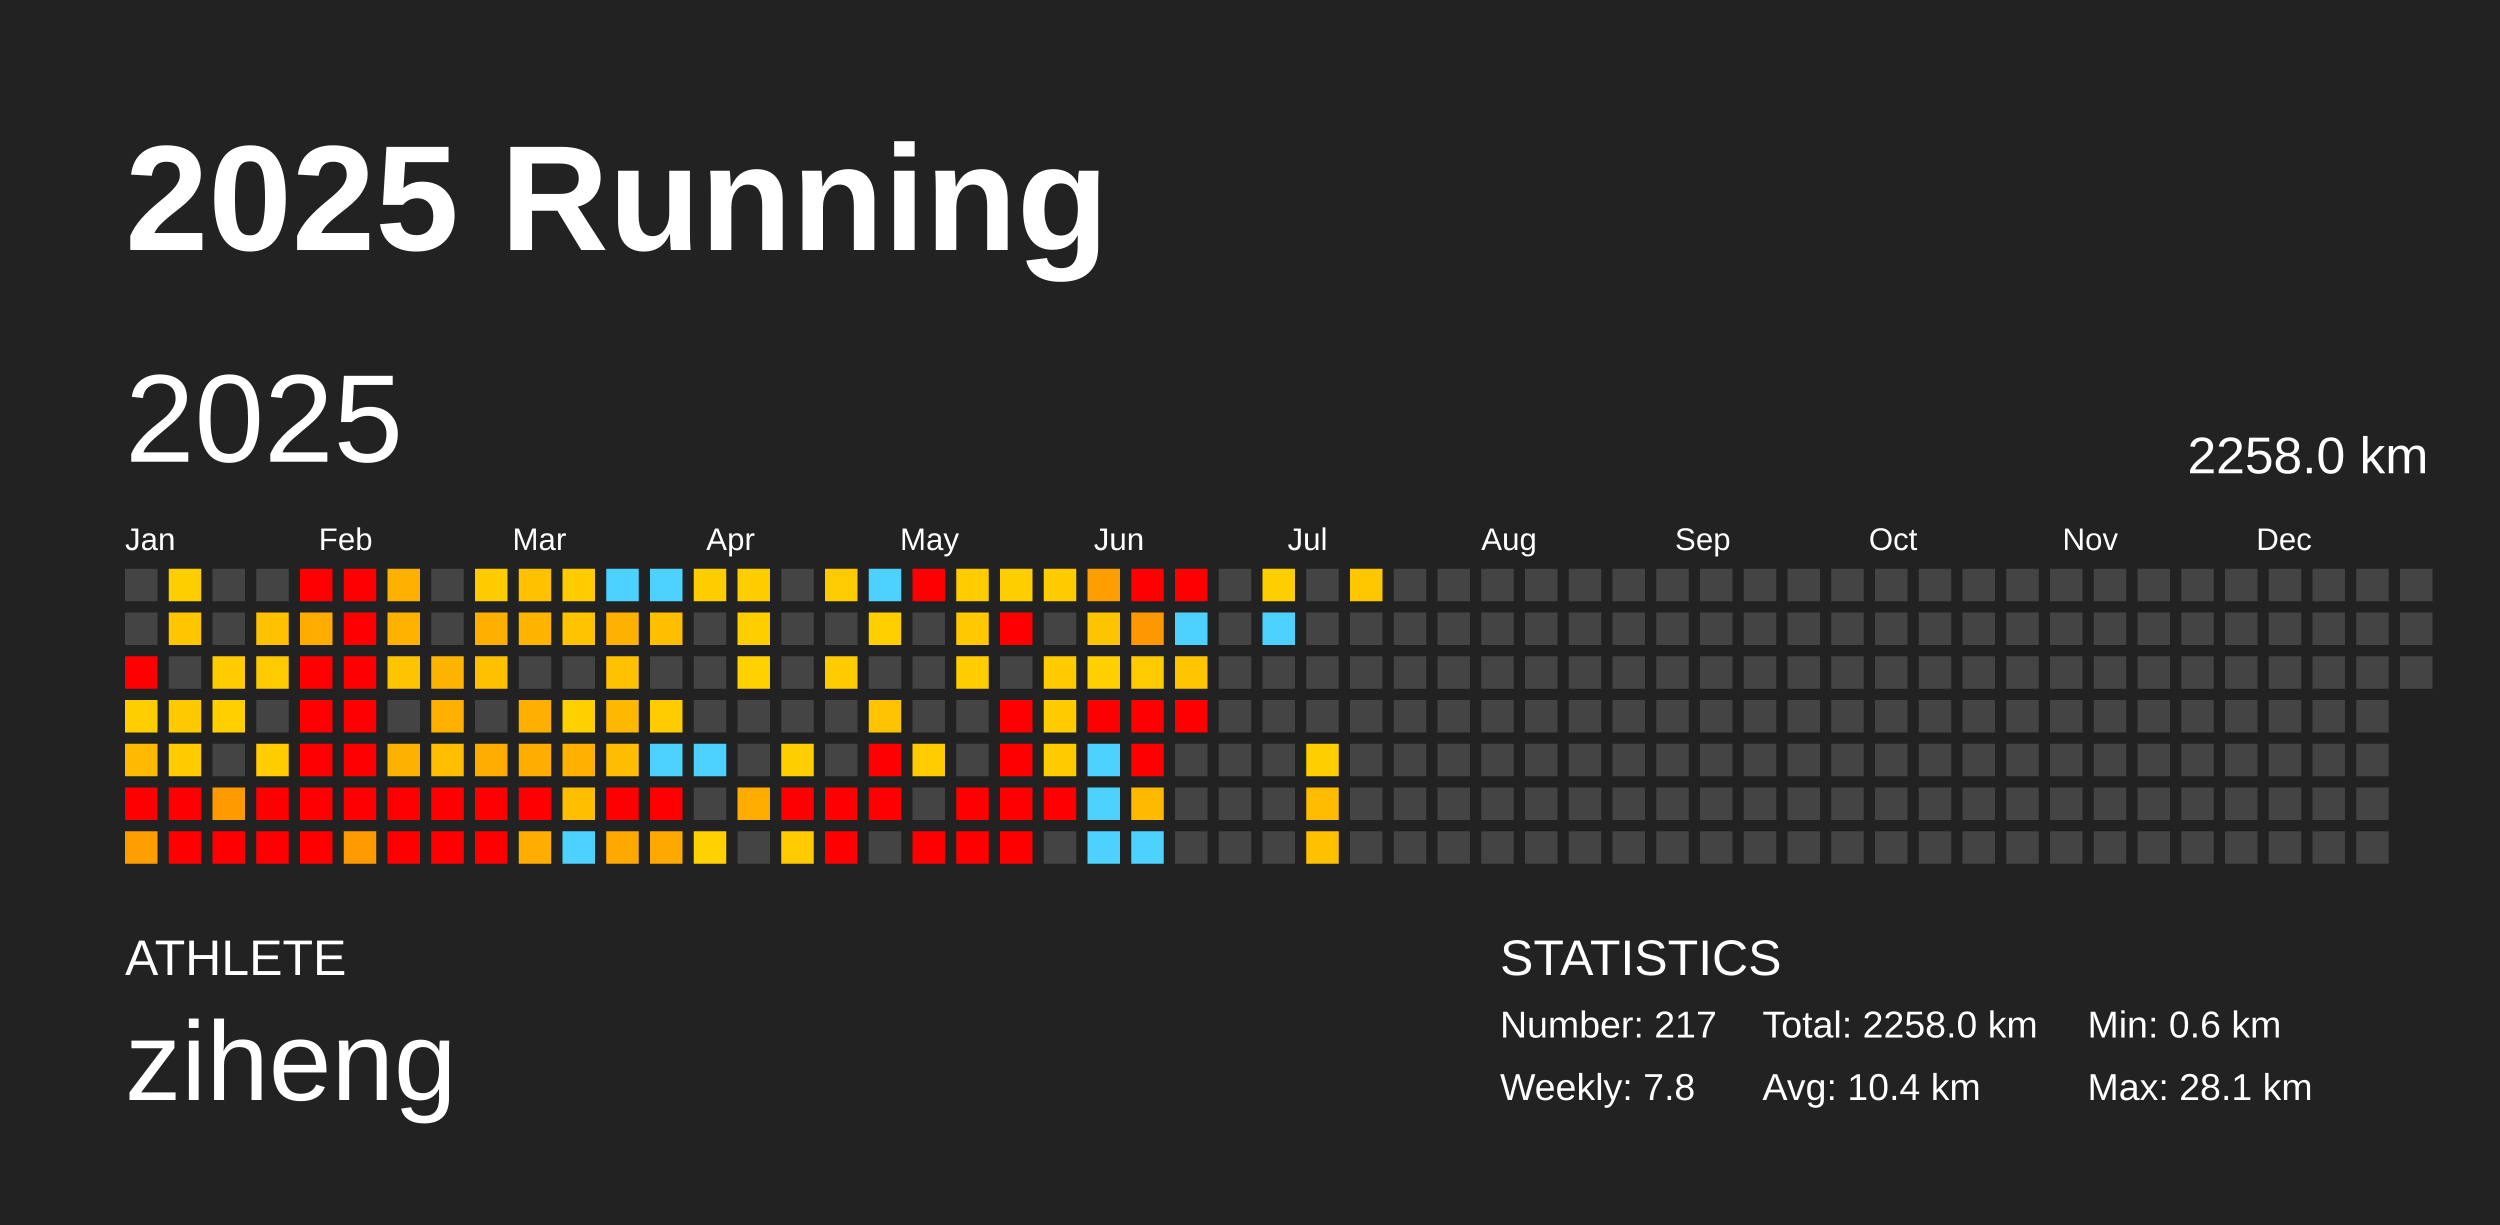
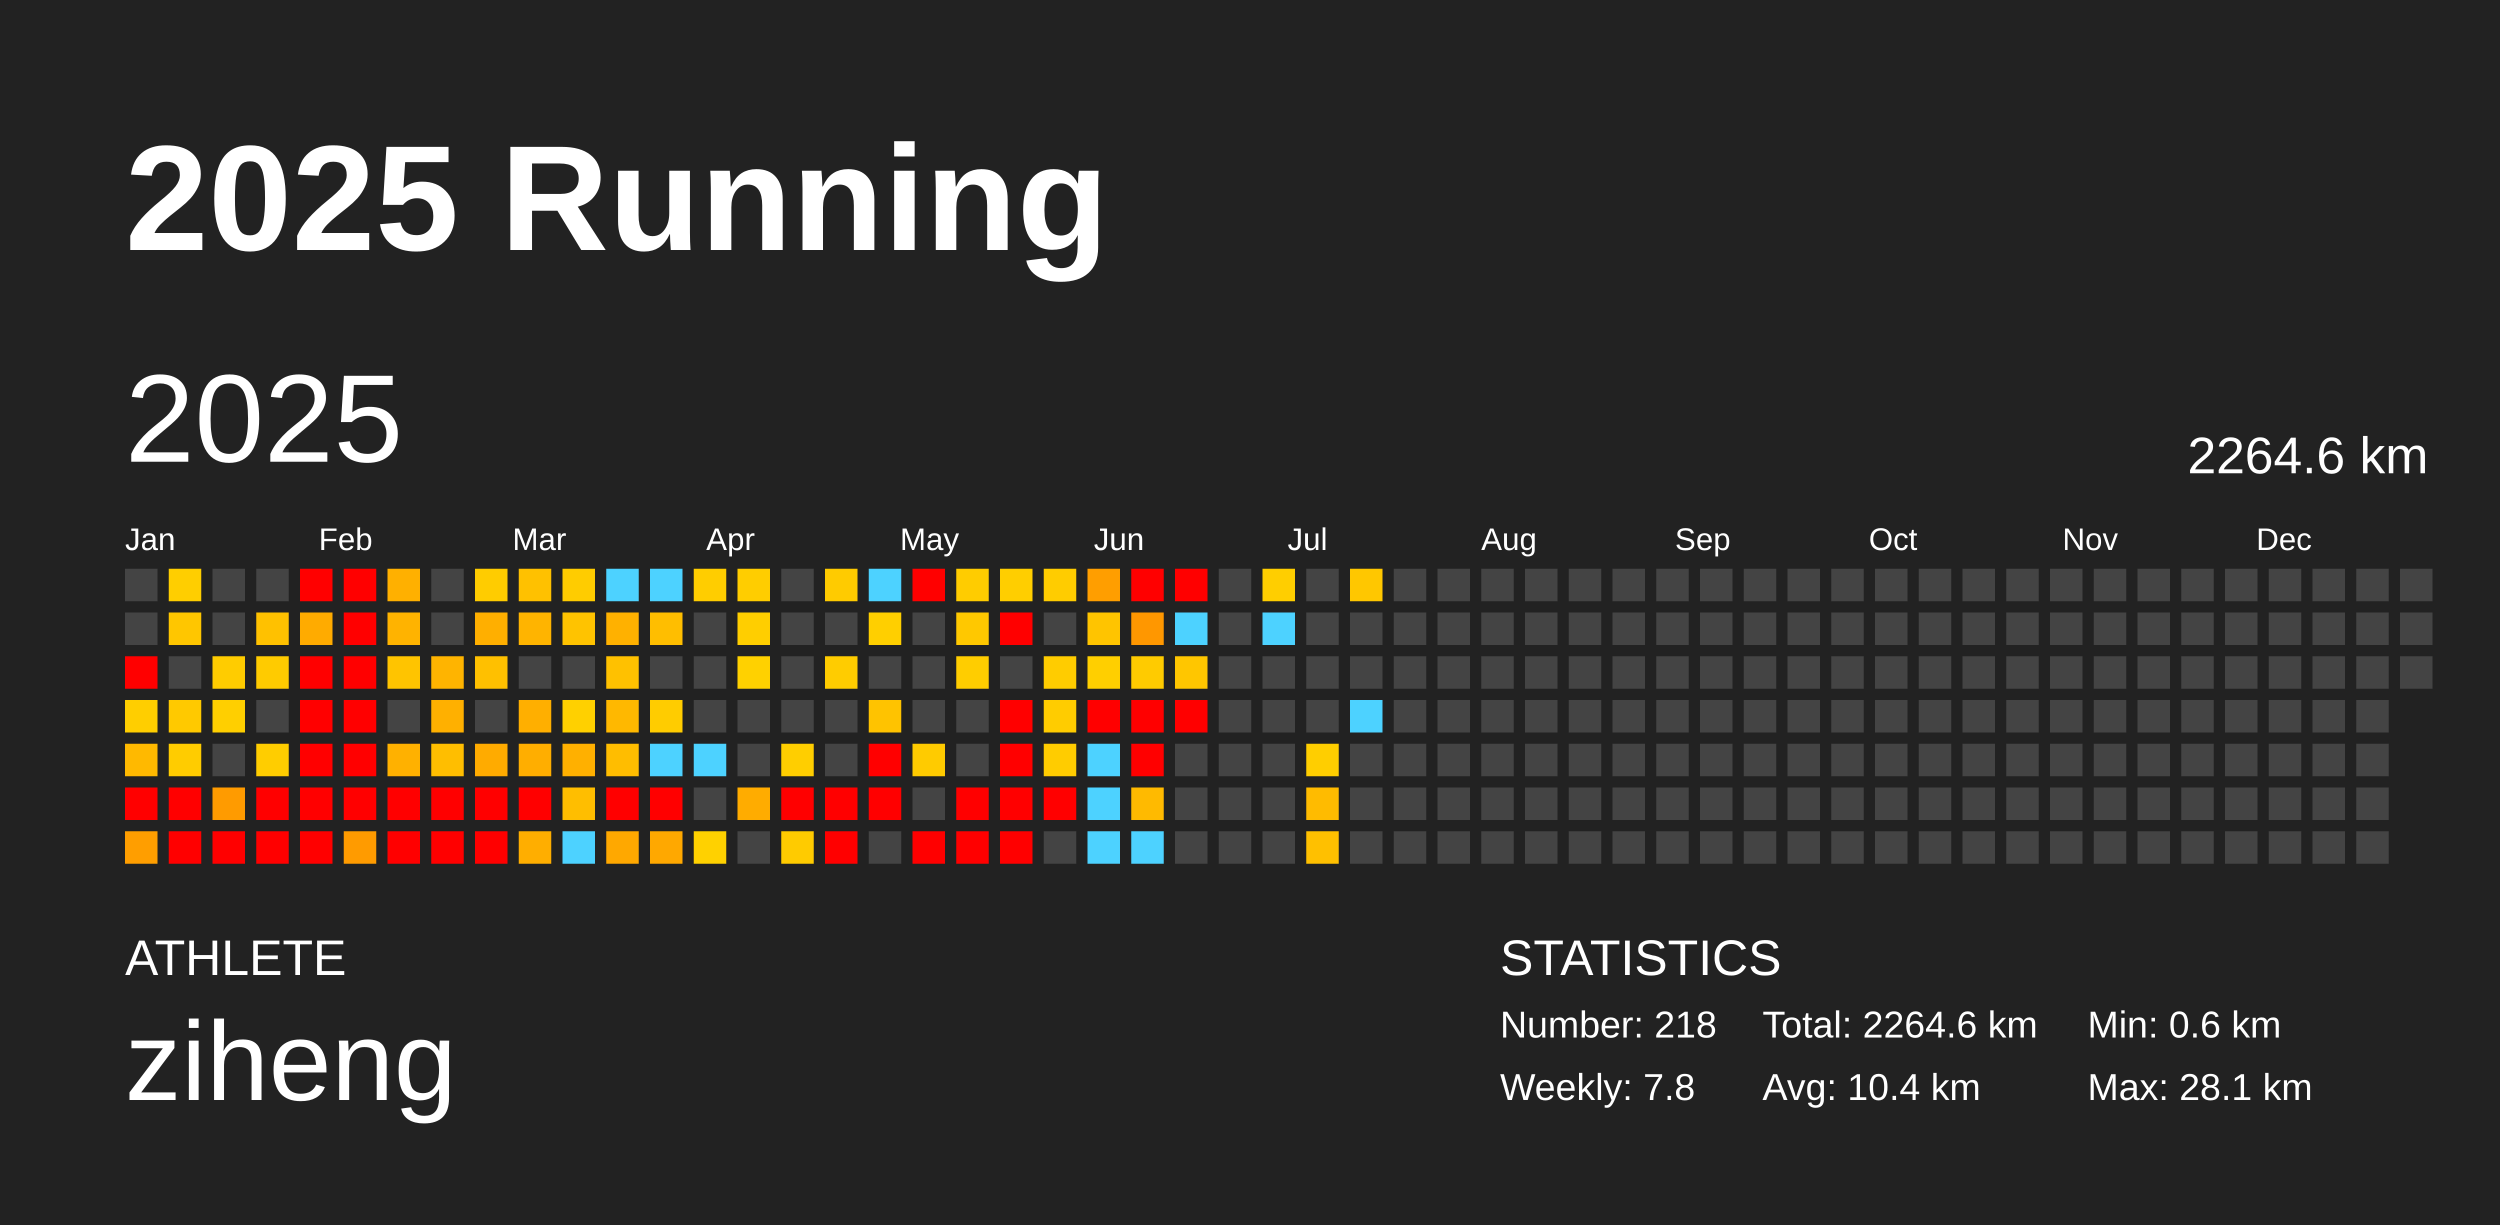
<svg xmlns="http://www.w3.org/2000/svg" baseProfile="full" height="98mm" version="1.1" viewBox="0,0,200,98" width="200mm">
  <defs />
  <rect fill="#222222" height="98" width="200" x="0" y="0" />
  <text fill="#FFFFFF" style="font-size:12px; font-family:Arial; font-weight:bold;" x="10" y="20">2025 Running</text>
  <text fill="#FFFFFF" style="font-size:4px; font-family:Arial" x="10" y="78">ATHLETE</text>
  <text fill="#FFFFFF" style="font-size:9px; font-family:Arial" x="10" y="88">ziheng</text>
  <text fill="#FFFFFF" style="font-size:4px; font-family:Arial" x="120" y="78">STATISTICS</text>
-   <text fill="#FFFFFF" style="font-size:3px; font-family:Arial" x="120" y="83">Number: 217</text>
+   <text fill="#FFFFFF" style="font-size:3px; font-family:Arial" x="120" y="83">Number: 218</text>
  <text fill="#FFFFFF" style="font-size:3px; font-family:Arial" x="120" y="88">Weekly: 7.8</text>
-   <text fill="#FFFFFF" style="font-size:3px; font-family:Arial" x="141" y="83">Total: 2258.0 km</text>
+   <text fill="#FFFFFF" style="font-size:3px; font-family:Arial" x="141" y="83">Total: 2264.6 km</text>
  <text fill="#FFFFFF" style="font-size:3px; font-family:Arial" x="141" y="88">Avg: 10.4 km</text>
  <text fill="#FFFFFF" style="font-size:3px; font-family:Arial" x="167" y="83">Min: 0.6 km</text>
  <text fill="#FFFFFF" style="font-size:3px; font-family:Arial" x="167" y="88">Max: 28.1 km</text>
  <text dominant-baseline="hanging" fill="#FFFFFF" style="font-size:10.0px; font-family:Arial;" x="10" y="30">2025</text>
-   <text dominant-baseline="hanging" fill="#FFFFFF" style="font-size:4.125px; font-family:Arial;" x="175" y="35">2258.0 km</text>
+   <text dominant-baseline="hanging" fill="#FFFFFF" style="font-size:4.125px; font-family:Arial;" x="175" y="35">2264.6 km</text>
  <text fill="#FFFFFF" style="font-size:2.5px; font-family:Arial" x="10.0" y="44">Jan</text>
  <text fill="#FFFFFF" style="font-size:2.5px; font-family:Arial" x="25.5" y="44">Feb</text>
  <text fill="#FFFFFF" style="font-size:2.5px; font-family:Arial" x="41.0" y="44">Mar</text>
  <text fill="#FFFFFF" style="font-size:2.5px; font-family:Arial" x="56.5" y="44">Apr</text>
  <text fill="#FFFFFF" style="font-size:2.5px; font-family:Arial" x="72.0" y="44">May</text>
  <text fill="#FFFFFF" style="font-size:2.5px; font-family:Arial" x="87.5" y="44">Jun</text>
  <text fill="#FFFFFF" style="font-size:2.5px; font-family:Arial" x="103.0" y="44">Jul</text>
  <text fill="#FFFFFF" style="font-size:2.5px; font-family:Arial" x="118.5" y="44">Aug</text>
  <text fill="#FFFFFF" style="font-size:2.5px; font-family:Arial" x="134.0" y="44">Sep</text>
  <text fill="#FFFFFF" style="font-size:2.5px; font-family:Arial" x="149.5" y="44">Oct</text>
  <text fill="#FFFFFF" style="font-size:2.5px; font-family:Arial" x="165.0" y="44">Nov</text>
  <text fill="#FFFFFF" style="font-size:2.5px; font-family:Arial" x="180.5" y="44">Dec</text>
  <rect fill="#444444" height="2.6" width="2.6" x="10.0" y="45.5" />
  <rect fill="#444444" height="2.6" width="2.6" x="10.0" y="49.0" />
  <rect fill="red" height="2.6" width="2.6" x="10.0" y="52.5" />
  <rect fill="#ffce00" height="2.6" width="2.6" x="10.0" y="56.0" />
  <rect fill="#ffb900" height="2.6" width="2.6" x="10.0" y="59.5" />
  <rect fill="red" height="2.6" width="2.6" x="10.0" y="63.0" />
  <rect fill="#ff9e00" height="2.6" width="2.6" x="10.0" y="66.5" />
  <rect fill="#ffce00" height="2.6" width="2.6" x="13.5" y="45.5" />
  <rect fill="#ffc600" height="2.6" width="2.6" x="13.5" y="49.0" />
  <rect fill="#444444" height="2.6" width="2.6" x="13.5" y="52.5" />
  <rect fill="#ffc900" height="2.6" width="2.6" x="13.5" y="56.0" />
  <rect fill="#ffcc00" height="2.6" width="2.6" x="13.5" y="59.5" />
  <rect fill="red" height="2.6" width="2.6" x="13.5" y="63.0" />
  <rect fill="red" height="2.6" width="2.6" x="13.5" y="66.5" />
  <rect fill="#444444" height="2.6" width="2.6" x="17.0" y="45.5" />
  <rect fill="#444444" height="2.6" width="2.6" x="17.0" y="49.0" />
  <rect fill="#ffcc00" height="2.6" width="2.6" x="17.0" y="52.5" />
  <rect fill="#ffcf00" height="2.6" width="2.6" x="17.0" y="56.0" />
  <rect fill="#444444" height="2.6" width="2.6" x="17.0" y="59.5" />
  <rect fill="#ff9b00" height="2.6" width="2.6" x="17.0" y="63.0" />
  <rect fill="red" height="2.6" width="2.6" x="17.0" y="66.5" />
  <rect fill="#444444" height="2.6" width="2.6" x="20.5" y="45.5" />
  <rect fill="#ffc100" height="2.6" width="2.6" x="20.5" y="49.0" />
  <rect fill="#ffcb00" height="2.6" width="2.6" x="20.5" y="52.5" />
  <rect fill="#444444" height="2.6" width="2.6" x="20.5" y="56.0" />
  <rect fill="#ffcd00" height="2.6" width="2.6" x="20.5" y="59.5" />
  <rect fill="red" height="2.6" width="2.6" x="20.5" y="63.0" />
  <rect fill="red" height="2.6" width="2.6" x="20.5" y="66.5" />
  <rect fill="red" height="2.6" width="2.6" x="24.0" y="45.5" />
  <rect fill="#ffab00" height="2.6" width="2.6" x="24.0" y="49.0" />
  <rect fill="red" height="2.6" width="2.6" x="24.0" y="52.5" />
  <rect fill="red" height="2.6" width="2.6" x="24.0" y="56.0" />
  <rect fill="red" height="2.6" width="2.6" x="24.0" y="59.5" />
  <rect fill="red" height="2.6" width="2.6" x="24.0" y="63.0" />
  <rect fill="red" height="2.6" width="2.6" x="24.0" y="66.5" />
  <rect fill="red" height="2.6" width="2.6" x="27.5" y="45.5" />
  <rect fill="red" height="2.6" width="2.6" x="27.5" y="49.0" />
  <rect fill="red" height="2.6" width="2.6" x="27.5" y="52.5" />
  <rect fill="red" height="2.6" width="2.6" x="27.5" y="56.0" />
  <rect fill="red" height="2.6" width="2.6" x="27.5" y="59.5" />
  <rect fill="red" height="2.6" width="2.6" x="27.5" y="63.0" />
  <rect fill="#ff9b00" height="2.6" width="2.6" x="27.5" y="66.5" />
  <rect fill="#ffb000" height="2.6" width="2.6" x="31.0" y="45.5" />
  <rect fill="#ffb300" height="2.6" width="2.6" x="31.0" y="49.0" />
  <rect fill="#ffc400" height="2.6" width="2.6" x="31.0" y="52.5" />
  <rect fill="#444444" height="2.6" width="2.6" x="31.0" y="56.0" />
  <rect fill="#ffb100" height="2.6" width="2.6" x="31.0" y="59.5" />
  <rect fill="red" height="2.6" width="2.6" x="31.0" y="63.0" />
  <rect fill="red" height="2.6" width="2.6" x="31.0" y="66.5" />
  <rect fill="#444444" height="2.6" width="2.6" x="34.5" y="45.5" />
  <rect fill="#444444" height="2.6" width="2.6" x="34.5" y="49.0" />
  <rect fill="#ffb400" height="2.6" width="2.6" x="34.5" y="52.5" />
  <rect fill="#ffb000" height="2.6" width="2.6" x="34.5" y="56.0" />
  <rect fill="#ffbe00" height="2.6" width="2.6" x="34.5" y="59.5" />
  <rect fill="red" height="2.6" width="2.6" x="34.5" y="63.0" />
  <rect fill="red" height="2.6" width="2.6" x="34.5" y="66.5" />
  <rect fill="#ffcc00" height="2.6" width="2.6" x="38.0" y="45.5" />
  <rect fill="#ffaf00" height="2.6" width="2.6" x="38.0" y="49.0" />
  <rect fill="#ffc000" height="2.6" width="2.6" x="38.0" y="52.5" />
  <rect fill="#444444" height="2.6" width="2.6" x="38.0" y="56.0" />
  <rect fill="#ffab00" height="2.6" width="2.6" x="38.0" y="59.5" />
  <rect fill="red" height="2.6" width="2.6" x="38.0" y="63.0" />
  <rect fill="red" height="2.6" width="2.6" x="38.0" y="66.5" />
  <rect fill="#ffc100" height="2.6" width="2.6" x="41.5" y="45.5" />
  <rect fill="#ffb400" height="2.6" width="2.6" x="41.5" y="49.0" />
  <rect fill="#444444" height="2.6" width="2.6" x="41.5" y="52.5" />
  <rect fill="#ffaf00" height="2.6" width="2.6" x="41.5" y="56.0" />
  <rect fill="#ffae00" height="2.6" width="2.6" x="41.5" y="59.5" />
  <rect fill="red" height="2.6" width="2.6" x="41.5" y="63.0" />
  <rect fill="#ffae00" height="2.6" width="2.6" x="41.5" y="66.5" />
  <rect fill="#ffcc00" height="2.6" width="2.6" x="45.0" y="45.5" />
  <rect fill="#ffc300" height="2.6" width="2.6" x="45.0" y="49.0" />
  <rect fill="#444444" height="2.6" width="2.6" x="45.0" y="52.5" />
  <rect fill="#ffd000" height="2.6" width="2.6" x="45.0" y="56.0" />
  <rect fill="#ffb000" height="2.6" width="2.6" x="45.0" y="59.5" />
  <rect fill="#ffbe00" height="2.6" width="2.6" x="45.0" y="63.0" />
  <rect fill="#4dd2ff" height="2.6" width="2.6" x="45.0" y="66.5" />
  <rect fill="#4dd2ff" height="2.6" width="2.6" x="48.5" y="45.5" />
  <rect fill="#ffb100" height="2.6" width="2.6" x="48.5" y="49.0" />
  <rect fill="#ffc100" height="2.6" width="2.6" x="48.5" y="52.5" />
  <rect fill="#ffb800" height="2.6" width="2.6" x="48.5" y="56.0" />
  <rect fill="#ffbd00" height="2.6" width="2.6" x="48.5" y="59.5" />
  <rect fill="red" height="2.6" width="2.6" x="48.5" y="63.0" />
  <rect fill="#ffa800" height="2.6" width="2.6" x="48.5" y="66.5" />
  <rect fill="#4dd2ff" height="2.6" width="2.6" x="52.0" y="45.5" />
  <rect fill="#ffbe00" height="2.6" width="2.6" x="52.0" y="49.0" />
  <rect fill="#444444" height="2.6" width="2.6" x="52.0" y="52.5" />
  <rect fill="#ffcc00" height="2.6" width="2.6" x="52.0" y="56.0" />
  <rect fill="#4dd2ff" height="2.6" width="2.6" x="52.0" y="59.5" />
  <rect fill="red" height="2.6" width="2.6" x="52.0" y="63.0" />
  <rect fill="#ffa800" height="2.6" width="2.6" x="52.0" y="66.5" />
  <rect fill="#ffcd00" height="2.6" width="2.6" x="55.5" y="45.5" />
  <rect fill="#444444" height="2.6" width="2.6" x="55.5" y="49.0" />
  <rect fill="#444444" height="2.6" width="2.6" x="55.5" y="52.5" />
  <rect fill="#444444" height="2.6" width="2.6" x="55.5" y="56.0" />
  <rect fill="#4dd2ff" height="2.6" width="2.6" x="55.5" y="59.5" />
  <rect fill="#444444" height="2.6" width="2.6" x="55.5" y="63.0" />
  <rect fill="#ffd100" height="2.6" width="2.6" x="55.5" y="66.5" />
  <rect fill="#ffcd00" height="2.6" width="2.6" x="59.0" y="45.5" />
  <rect fill="#ffce00" height="2.6" width="2.6" x="59.0" y="49.0" />
  <rect fill="#ffd100" height="2.6" width="2.6" x="59.0" y="52.5" />
  <rect fill="#444444" height="2.6" width="2.6" x="59.0" y="56.0" />
  <rect fill="#444444" height="2.6" width="2.6" x="59.0" y="59.5" />
  <rect fill="#ffac00" height="2.6" width="2.6" x="59.0" y="63.0" />
  <rect fill="#444444" height="2.6" width="2.6" x="59.0" y="66.5" />
  <rect fill="#444444" height="2.6" width="2.6" x="62.5" y="45.5" />
  <rect fill="#444444" height="2.6" width="2.6" x="62.5" y="49.0" />
  <rect fill="#444444" height="2.6" width="2.6" x="62.5" y="52.5" />
  <rect fill="#444444" height="2.6" width="2.6" x="62.5" y="56.0" />
  <rect fill="#ffce00" height="2.6" width="2.6" x="62.5" y="59.5" />
  <rect fill="red" height="2.6" width="2.6" x="62.5" y="63.0" />
  <rect fill="#ffcb00" height="2.6" width="2.6" x="62.5" y="66.5" />
  <rect fill="#ffcb00" height="2.6" width="2.6" x="66.0" y="45.5" />
  <rect fill="#444444" height="2.6" width="2.6" x="66.0" y="49.0" />
  <rect fill="#ffcc00" height="2.6" width="2.6" x="66.0" y="52.5" />
  <rect fill="#444444" height="2.6" width="2.6" x="66.0" y="56.0" />
  <rect fill="#444444" height="2.6" width="2.6" x="66.0" y="59.5" />
  <rect fill="red" height="2.6" width="2.6" x="66.0" y="63.0" />
  <rect fill="red" height="2.6" width="2.6" x="66.0" y="66.5" />
  <rect fill="#4dd2ff" height="2.6" width="2.6" x="69.5" y="45.5" />
  <rect fill="#ffcf00" height="2.6" width="2.6" x="69.5" y="49.0" />
  <rect fill="#444444" height="2.6" width="2.6" x="69.5" y="52.5" />
  <rect fill="#ffc300" height="2.6" width="2.6" x="69.5" y="56.0" />
  <rect fill="red" height="2.6" width="2.6" x="69.5" y="59.5" />
  <rect fill="red" height="2.6" width="2.6" x="69.5" y="63.0" />
  <rect fill="#444444" height="2.6" width="2.6" x="69.5" y="66.5" />
  <rect fill="red" height="2.6" width="2.6" x="73.0" y="45.5" />
  <rect fill="#444444" height="2.6" width="2.6" x="73.0" y="49.0" />
  <rect fill="#444444" height="2.6" width="2.6" x="73.0" y="52.5" />
  <rect fill="#444444" height="2.6" width="2.6" x="73.0" y="56.0" />
  <rect fill="#ffcb00" height="2.6" width="2.6" x="73.0" y="59.5" />
  <rect fill="#444444" height="2.6" width="2.6" x="73.0" y="63.0" />
  <rect fill="red" height="2.6" width="2.6" x="73.0" y="66.5" />
  <rect fill="#ffcc00" height="2.6" width="2.6" x="76.5" y="45.5" />
  <rect fill="#ffc800" height="2.6" width="2.6" x="76.5" y="49.0" />
  <rect fill="#ffcd00" height="2.6" width="2.6" x="76.5" y="52.5" />
  <rect fill="#444444" height="2.6" width="2.6" x="76.5" y="56.0" />
  <rect fill="#444444" height="2.6" width="2.6" x="76.5" y="59.5" />
  <rect fill="red" height="2.6" width="2.6" x="76.5" y="63.0" />
  <rect fill="red" height="2.6" width="2.6" x="76.5" y="66.5" />
  <rect fill="#ffce00" height="2.6" width="2.6" x="80.0" y="45.5" />
  <rect fill="red" height="2.6" width="2.6" x="80.0" y="49.0" />
  <rect fill="#444444" height="2.6" width="2.6" x="80.0" y="52.5" />
  <rect fill="red" height="2.6" width="2.6" x="80.0" y="56.0" />
  <rect fill="red" height="2.6" width="2.6" x="80.0" y="59.5" />
  <rect fill="red" height="2.6" width="2.6" x="80.0" y="63.0" />
  <rect fill="red" height="2.6" width="2.6" x="80.0" y="66.5" />
  <rect fill="#ffcc00" height="2.6" width="2.6" x="83.5" y="45.5" />
  <rect fill="#444444" height="2.6" width="2.6" x="83.5" y="49.0" />
  <rect fill="#ffcc00" height="2.6" width="2.6" x="83.5" y="52.5" />
  <rect fill="#ffcc00" height="2.6" width="2.6" x="83.5" y="56.0" />
  <rect fill="#ffcc00" height="2.6" width="2.6" x="83.5" y="59.5" />
  <rect fill="red" height="2.6" width="2.6" x="83.5" y="63.0" />
  <rect fill="#444444" height="2.6" width="2.6" x="83.5" y="66.5" />
  <rect fill="#ff9e00" height="2.6" width="2.6" x="87.0" y="45.5" />
  <rect fill="#ffc400" height="2.6" width="2.6" x="87.0" y="49.0" />
  <rect fill="#ffcf00" height="2.6" width="2.6" x="87.0" y="52.5" />
  <rect fill="red" height="2.6" width="2.6" x="87.0" y="56.0" />
  <rect fill="#4dd2ff" height="2.6" width="2.6" x="87.0" y="59.5" />
  <rect fill="#4dd2ff" height="2.6" width="2.6" x="87.0" y="63.0" />
  <rect fill="#4dd2ff" height="2.6" width="2.6" x="87.0" y="66.5" />
  <rect fill="red" height="2.6" width="2.6" x="90.5" y="45.5" />
  <rect fill="#ff9700" height="2.6" width="2.6" x="90.5" y="49.0" />
  <rect fill="#ffcb00" height="2.6" width="2.6" x="90.5" y="52.5" />
  <rect fill="red" height="2.6" width="2.6" x="90.5" y="56.0" />
  <rect fill="red" height="2.6" width="2.6" x="90.5" y="59.5" />
  <rect fill="#ffba00" height="2.6" width="2.6" x="90.5" y="63.0" />
  <rect fill="#4dd2ff" height="2.6" width="2.6" x="90.5" y="66.5" />
  <rect fill="red" height="2.6" width="2.6" x="94.0" y="45.5" />
  <rect fill="#4dd2ff" height="2.6" width="2.6" x="94.0" y="49.0" />
  <rect fill="#ffc600" height="2.6" width="2.6" x="94.0" y="52.5" />
  <rect fill="red" height="2.6" width="2.6" x="94.0" y="56.0" />
  <rect fill="#444444" height="2.6" width="2.6" x="94.0" y="59.5" />
  <rect fill="#444444" height="2.6" width="2.6" x="94.0" y="63.0" />
  <rect fill="#444444" height="2.6" width="2.6" x="94.0" y="66.5" />
  <rect fill="#444444" height="2.6" width="2.6" x="97.5" y="45.5" />
  <rect fill="#444444" height="2.6" width="2.6" x="97.5" y="49.0" />
  <rect fill="#444444" height="2.6" width="2.6" x="97.5" y="52.5" />
  <rect fill="#444444" height="2.6" width="2.6" x="97.5" y="56.0" />
  <rect fill="#444444" height="2.6" width="2.6" x="97.5" y="59.5" />
  <rect fill="#444444" height="2.6" width="2.6" x="97.5" y="63.0" />
  <rect fill="#444444" height="2.6" width="2.6" x="97.5" y="66.5" />
  <rect fill="#ffce00" height="2.6" width="2.6" x="101.0" y="45.5" />
  <rect fill="#4dd2ff" height="2.6" width="2.6" x="101.0" y="49.0" />
  <rect fill="#444444" height="2.6" width="2.6" x="101.0" y="52.5" />
  <rect fill="#444444" height="2.6" width="2.6" x="101.0" y="56.0" />
  <rect fill="#444444" height="2.6" width="2.6" x="101.0" y="59.5" />
  <rect fill="#444444" height="2.6" width="2.6" x="101.0" y="63.0" />
  <rect fill="#444444" height="2.6" width="2.6" x="101.0" y="66.5" />
  <rect fill="#444444" height="2.6" width="2.6" x="104.5" y="45.5" />
  <rect fill="#444444" height="2.6" width="2.6" x="104.5" y="49.0" />
  <rect fill="#444444" height="2.6" width="2.6" x="104.5" y="52.5" />
  <rect fill="#444444" height="2.6" width="2.6" x="104.5" y="56.0" />
  <rect fill="#ffce00" height="2.6" width="2.6" x="104.5" y="59.5" />
  <rect fill="#ffbb00" height="2.6" width="2.6" x="104.5" y="63.0" />
  <rect fill="#ffc000" height="2.6" width="2.6" x="104.5" y="66.5" />
  <rect fill="#ffc700" height="2.6" width="2.6" x="108.0" y="45.5" />
  <rect fill="#444444" height="2.6" width="2.6" x="108.0" y="49.0" />
  <rect fill="#444444" height="2.6" width="2.6" x="108.0" y="52.5" />
-   <rect fill="#444444" height="2.6" width="2.6" x="108.0" y="56.0" />
+   <rect fill="#4dd2ff" height="2.6" width="2.6" x="108.0" y="56.0" />
  <rect fill="#444444" height="2.6" width="2.6" x="108.0" y="59.5" />
  <rect fill="#444444" height="2.6" width="2.6" x="108.0" y="63.0" />
  <rect fill="#444444" height="2.6" width="2.6" x="108.0" y="66.5" />
  <rect fill="#444444" height="2.6" width="2.6" x="111.5" y="45.5" />
  <rect fill="#444444" height="2.6" width="2.6" x="111.5" y="49.0" />
  <rect fill="#444444" height="2.6" width="2.6" x="111.5" y="52.5" />
  <rect fill="#444444" height="2.6" width="2.6" x="111.5" y="56.0" />
  <rect fill="#444444" height="2.6" width="2.6" x="111.5" y="59.5" />
  <rect fill="#444444" height="2.6" width="2.6" x="111.5" y="63.0" />
  <rect fill="#444444" height="2.6" width="2.6" x="111.5" y="66.5" />
  <rect fill="#444444" height="2.6" width="2.6" x="115.0" y="45.5" />
  <rect fill="#444444" height="2.6" width="2.6" x="115.0" y="49.0" />
  <rect fill="#444444" height="2.6" width="2.6" x="115.0" y="52.5" />
  <rect fill="#444444" height="2.6" width="2.6" x="115.0" y="56.0" />
  <rect fill="#444444" height="2.6" width="2.6" x="115.0" y="59.5" />
  <rect fill="#444444" height="2.6" width="2.6" x="115.0" y="63.0" />
  <rect fill="#444444" height="2.6" width="2.6" x="115.0" y="66.5" />
  <rect fill="#444444" height="2.6" width="2.6" x="118.5" y="45.5" />
  <rect fill="#444444" height="2.6" width="2.6" x="118.5" y="49.0" />
  <rect fill="#444444" height="2.6" width="2.6" x="118.5" y="52.5" />
  <rect fill="#444444" height="2.6" width="2.6" x="118.5" y="56.0" />
  <rect fill="#444444" height="2.6" width="2.6" x="118.5" y="59.5" />
  <rect fill="#444444" height="2.6" width="2.6" x="118.5" y="63.0" />
  <rect fill="#444444" height="2.6" width="2.6" x="118.5" y="66.5" />
  <rect fill="#444444" height="2.6" width="2.6" x="122.0" y="45.5" />
  <rect fill="#444444" height="2.6" width="2.6" x="122.0" y="49.0" />
  <rect fill="#444444" height="2.6" width="2.6" x="122.0" y="52.5" />
  <rect fill="#444444" height="2.6" width="2.6" x="122.0" y="56.0" />
  <rect fill="#444444" height="2.6" width="2.6" x="122.0" y="59.5" />
  <rect fill="#444444" height="2.6" width="2.6" x="122.0" y="63.0" />
  <rect fill="#444444" height="2.6" width="2.6" x="122.0" y="66.5" />
  <rect fill="#444444" height="2.6" width="2.6" x="125.5" y="45.5" />
  <rect fill="#444444" height="2.6" width="2.6" x="125.5" y="49.0" />
  <rect fill="#444444" height="2.6" width="2.6" x="125.5" y="52.5" />
  <rect fill="#444444" height="2.6" width="2.6" x="125.5" y="56.0" />
  <rect fill="#444444" height="2.6" width="2.6" x="125.5" y="59.5" />
  <rect fill="#444444" height="2.6" width="2.6" x="125.5" y="63.0" />
  <rect fill="#444444" height="2.6" width="2.6" x="125.5" y="66.5" />
  <rect fill="#444444" height="2.6" width="2.6" x="129.0" y="45.5" />
  <rect fill="#444444" height="2.6" width="2.6" x="129.0" y="49.0" />
  <rect fill="#444444" height="2.6" width="2.6" x="129.0" y="52.5" />
  <rect fill="#444444" height="2.6" width="2.6" x="129.0" y="56.0" />
  <rect fill="#444444" height="2.6" width="2.6" x="129.0" y="59.5" />
  <rect fill="#444444" height="2.6" width="2.6" x="129.0" y="63.0" />
  <rect fill="#444444" height="2.6" width="2.6" x="129.0" y="66.5" />
  <rect fill="#444444" height="2.6" width="2.6" x="132.5" y="45.5" />
  <rect fill="#444444" height="2.6" width="2.6" x="132.5" y="49.0" />
  <rect fill="#444444" height="2.6" width="2.6" x="132.5" y="52.5" />
  <rect fill="#444444" height="2.6" width="2.6" x="132.5" y="56.0" />
  <rect fill="#444444" height="2.6" width="2.6" x="132.5" y="59.5" />
  <rect fill="#444444" height="2.6" width="2.6" x="132.5" y="63.0" />
  <rect fill="#444444" height="2.6" width="2.6" x="132.5" y="66.5" />
  <rect fill="#444444" height="2.6" width="2.6" x="136.0" y="45.5" />
  <rect fill="#444444" height="2.6" width="2.6" x="136.0" y="49.0" />
  <rect fill="#444444" height="2.6" width="2.6" x="136.0" y="52.5" />
  <rect fill="#444444" height="2.6" width="2.6" x="136.0" y="56.0" />
  <rect fill="#444444" height="2.6" width="2.6" x="136.0" y="59.5" />
  <rect fill="#444444" height="2.6" width="2.6" x="136.0" y="63.0" />
  <rect fill="#444444" height="2.6" width="2.6" x="136.0" y="66.5" />
  <rect fill="#444444" height="2.6" width="2.6" x="139.5" y="45.5" />
  <rect fill="#444444" height="2.6" width="2.6" x="139.5" y="49.0" />
  <rect fill="#444444" height="2.6" width="2.6" x="139.5" y="52.5" />
  <rect fill="#444444" height="2.6" width="2.6" x="139.5" y="56.0" />
  <rect fill="#444444" height="2.6" width="2.6" x="139.5" y="59.5" />
  <rect fill="#444444" height="2.6" width="2.6" x="139.5" y="63.0" />
  <rect fill="#444444" height="2.6" width="2.6" x="139.5" y="66.5" />
  <rect fill="#444444" height="2.6" width="2.6" x="143.0" y="45.5" />
  <rect fill="#444444" height="2.6" width="2.6" x="143.0" y="49.0" />
  <rect fill="#444444" height="2.6" width="2.6" x="143.0" y="52.5" />
  <rect fill="#444444" height="2.6" width="2.6" x="143.0" y="56.0" />
  <rect fill="#444444" height="2.6" width="2.6" x="143.0" y="59.5" />
  <rect fill="#444444" height="2.6" width="2.6" x="143.0" y="63.0" />
  <rect fill="#444444" height="2.6" width="2.6" x="143.0" y="66.5" />
  <rect fill="#444444" height="2.6" width="2.6" x="146.5" y="45.5" />
  <rect fill="#444444" height="2.6" width="2.6" x="146.5" y="49.0" />
  <rect fill="#444444" height="2.6" width="2.6" x="146.5" y="52.5" />
  <rect fill="#444444" height="2.6" width="2.6" x="146.5" y="56.0" />
  <rect fill="#444444" height="2.6" width="2.6" x="146.5" y="59.5" />
  <rect fill="#444444" height="2.6" width="2.6" x="146.5" y="63.0" />
  <rect fill="#444444" height="2.6" width="2.6" x="146.5" y="66.5" />
  <rect fill="#444444" height="2.6" width="2.6" x="150.0" y="45.5" />
  <rect fill="#444444" height="2.6" width="2.6" x="150.0" y="49.0" />
  <rect fill="#444444" height="2.6" width="2.6" x="150.0" y="52.5" />
  <rect fill="#444444" height="2.6" width="2.6" x="150.0" y="56.0" />
  <rect fill="#444444" height="2.6" width="2.6" x="150.0" y="59.5" />
  <rect fill="#444444" height="2.6" width="2.6" x="150.0" y="63.0" />
  <rect fill="#444444" height="2.6" width="2.6" x="150.0" y="66.5" />
  <rect fill="#444444" height="2.6" width="2.6" x="153.5" y="45.5" />
  <rect fill="#444444" height="2.6" width="2.6" x="153.5" y="49.0" />
  <rect fill="#444444" height="2.6" width="2.6" x="153.5" y="52.5" />
  <rect fill="#444444" height="2.6" width="2.6" x="153.5" y="56.0" />
  <rect fill="#444444" height="2.6" width="2.6" x="153.5" y="59.5" />
  <rect fill="#444444" height="2.6" width="2.6" x="153.5" y="63.0" />
  <rect fill="#444444" height="2.6" width="2.6" x="153.5" y="66.5" />
  <rect fill="#444444" height="2.6" width="2.6" x="157.0" y="45.5" />
  <rect fill="#444444" height="2.6" width="2.6" x="157.0" y="49.0" />
  <rect fill="#444444" height="2.6" width="2.6" x="157.0" y="52.5" />
  <rect fill="#444444" height="2.6" width="2.6" x="157.0" y="56.0" />
  <rect fill="#444444" height="2.6" width="2.6" x="157.0" y="59.5" />
  <rect fill="#444444" height="2.6" width="2.6" x="157.0" y="63.0" />
  <rect fill="#444444" height="2.6" width="2.6" x="157.0" y="66.5" />
  <rect fill="#444444" height="2.6" width="2.6" x="160.5" y="45.5" />
  <rect fill="#444444" height="2.6" width="2.6" x="160.5" y="49.0" />
  <rect fill="#444444" height="2.6" width="2.6" x="160.5" y="52.5" />
  <rect fill="#444444" height="2.6" width="2.6" x="160.5" y="56.0" />
  <rect fill="#444444" height="2.6" width="2.6" x="160.5" y="59.5" />
  <rect fill="#444444" height="2.6" width="2.6" x="160.5" y="63.0" />
  <rect fill="#444444" height="2.6" width="2.6" x="160.5" y="66.5" />
  <rect fill="#444444" height="2.6" width="2.6" x="164.0" y="45.5" />
  <rect fill="#444444" height="2.6" width="2.6" x="164.0" y="49.0" />
  <rect fill="#444444" height="2.6" width="2.6" x="164.0" y="52.5" />
  <rect fill="#444444" height="2.6" width="2.6" x="164.0" y="56.0" />
  <rect fill="#444444" height="2.6" width="2.6" x="164.0" y="59.5" />
  <rect fill="#444444" height="2.6" width="2.6" x="164.0" y="63.0" />
  <rect fill="#444444" height="2.6" width="2.6" x="164.0" y="66.5" />
  <rect fill="#444444" height="2.6" width="2.6" x="167.5" y="45.5" />
  <rect fill="#444444" height="2.6" width="2.6" x="167.5" y="49.0" />
  <rect fill="#444444" height="2.6" width="2.6" x="167.5" y="52.5" />
  <rect fill="#444444" height="2.6" width="2.6" x="167.5" y="56.0" />
  <rect fill="#444444" height="2.6" width="2.6" x="167.5" y="59.5" />
  <rect fill="#444444" height="2.6" width="2.6" x="167.5" y="63.0" />
  <rect fill="#444444" height="2.6" width="2.6" x="167.5" y="66.5" />
  <rect fill="#444444" height="2.6" width="2.6" x="171.0" y="45.5" />
  <rect fill="#444444" height="2.6" width="2.6" x="171.0" y="49.0" />
  <rect fill="#444444" height="2.6" width="2.6" x="171.0" y="52.5" />
  <rect fill="#444444" height="2.6" width="2.6" x="171.0" y="56.0" />
  <rect fill="#444444" height="2.6" width="2.6" x="171.0" y="59.5" />
  <rect fill="#444444" height="2.6" width="2.6" x="171.0" y="63.0" />
  <rect fill="#444444" height="2.6" width="2.6" x="171.0" y="66.5" />
  <rect fill="#444444" height="2.6" width="2.6" x="174.5" y="45.5" />
  <rect fill="#444444" height="2.6" width="2.6" x="174.5" y="49.0" />
  <rect fill="#444444" height="2.6" width="2.6" x="174.5" y="52.5" />
  <rect fill="#444444" height="2.6" width="2.6" x="174.5" y="56.0" />
  <rect fill="#444444" height="2.6" width="2.6" x="174.5" y="59.5" />
  <rect fill="#444444" height="2.6" width="2.6" x="174.5" y="63.0" />
  <rect fill="#444444" height="2.6" width="2.6" x="174.5" y="66.5" />
  <rect fill="#444444" height="2.6" width="2.6" x="178.0" y="45.5" />
  <rect fill="#444444" height="2.6" width="2.6" x="178.0" y="49.0" />
  <rect fill="#444444" height="2.6" width="2.6" x="178.0" y="52.5" />
  <rect fill="#444444" height="2.6" width="2.6" x="178.0" y="56.0" />
  <rect fill="#444444" height="2.6" width="2.6" x="178.0" y="59.5" />
  <rect fill="#444444" height="2.6" width="2.6" x="178.0" y="63.0" />
  <rect fill="#444444" height="2.6" width="2.6" x="178.0" y="66.5" />
  <rect fill="#444444" height="2.6" width="2.6" x="181.5" y="45.5" />
  <rect fill="#444444" height="2.6" width="2.6" x="181.5" y="49.0" />
  <rect fill="#444444" height="2.6" width="2.6" x="181.5" y="52.5" />
  <rect fill="#444444" height="2.6" width="2.6" x="181.5" y="56.0" />
  <rect fill="#444444" height="2.6" width="2.6" x="181.5" y="59.5" />
  <rect fill="#444444" height="2.6" width="2.6" x="181.5" y="63.0" />
  <rect fill="#444444" height="2.6" width="2.6" x="181.5" y="66.5" />
  <rect fill="#444444" height="2.6" width="2.6" x="185.0" y="45.5" />
  <rect fill="#444444" height="2.6" width="2.6" x="185.0" y="49.0" />
  <rect fill="#444444" height="2.6" width="2.6" x="185.0" y="52.5" />
  <rect fill="#444444" height="2.6" width="2.6" x="185.0" y="56.0" />
  <rect fill="#444444" height="2.6" width="2.6" x="185.0" y="59.5" />
  <rect fill="#444444" height="2.6" width="2.6" x="185.0" y="63.0" />
  <rect fill="#444444" height="2.6" width="2.6" x="185.0" y="66.5" />
  <rect fill="#444444" height="2.6" width="2.6" x="188.5" y="45.5" />
  <rect fill="#444444" height="2.6" width="2.6" x="188.5" y="49.0" />
  <rect fill="#444444" height="2.6" width="2.6" x="188.5" y="52.5" />
  <rect fill="#444444" height="2.6" width="2.6" x="188.5" y="56.0" />
  <rect fill="#444444" height="2.6" width="2.6" x="188.5" y="59.5" />
  <rect fill="#444444" height="2.6" width="2.6" x="188.5" y="63.0" />
  <rect fill="#444444" height="2.6" width="2.6" x="188.5" y="66.5" />
  <rect fill="#444444" height="2.6" width="2.6" x="192.0" y="45.5" />
  <rect fill="#444444" height="2.6" width="2.6" x="192.0" y="49.0" />
  <rect fill="#444444" height="2.6" width="2.6" x="192.0" y="52.5" />
</svg>
